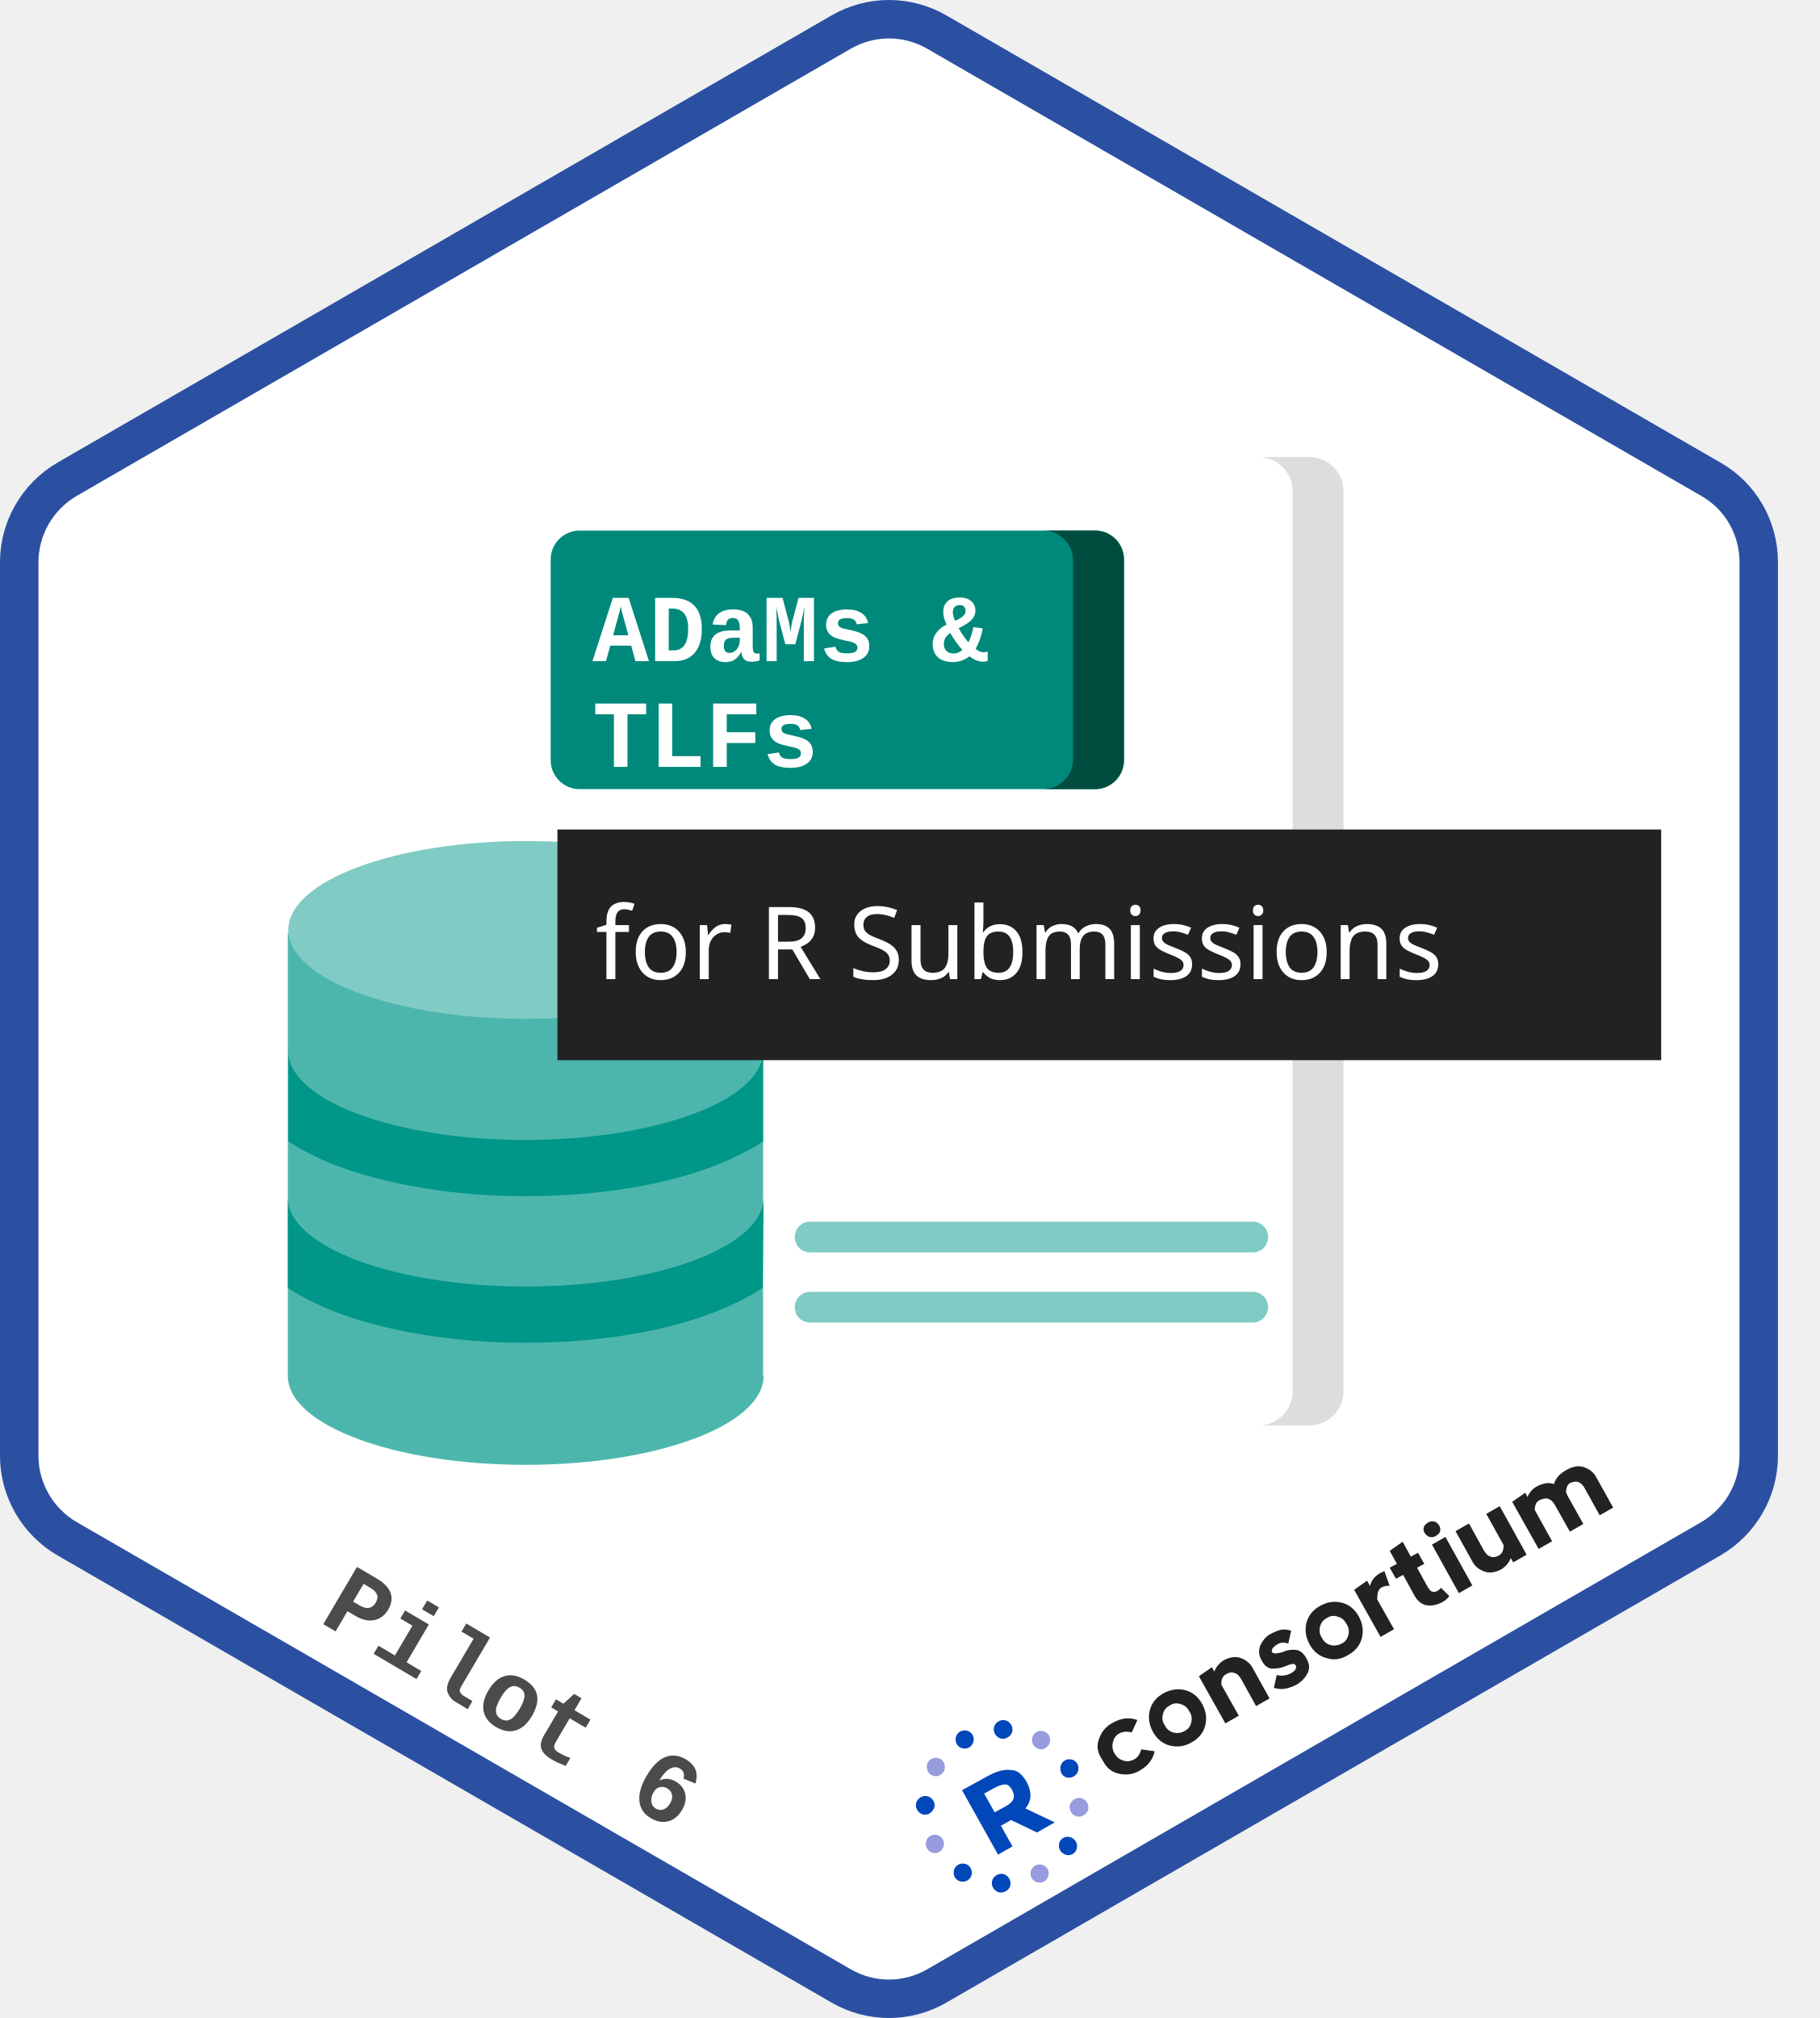
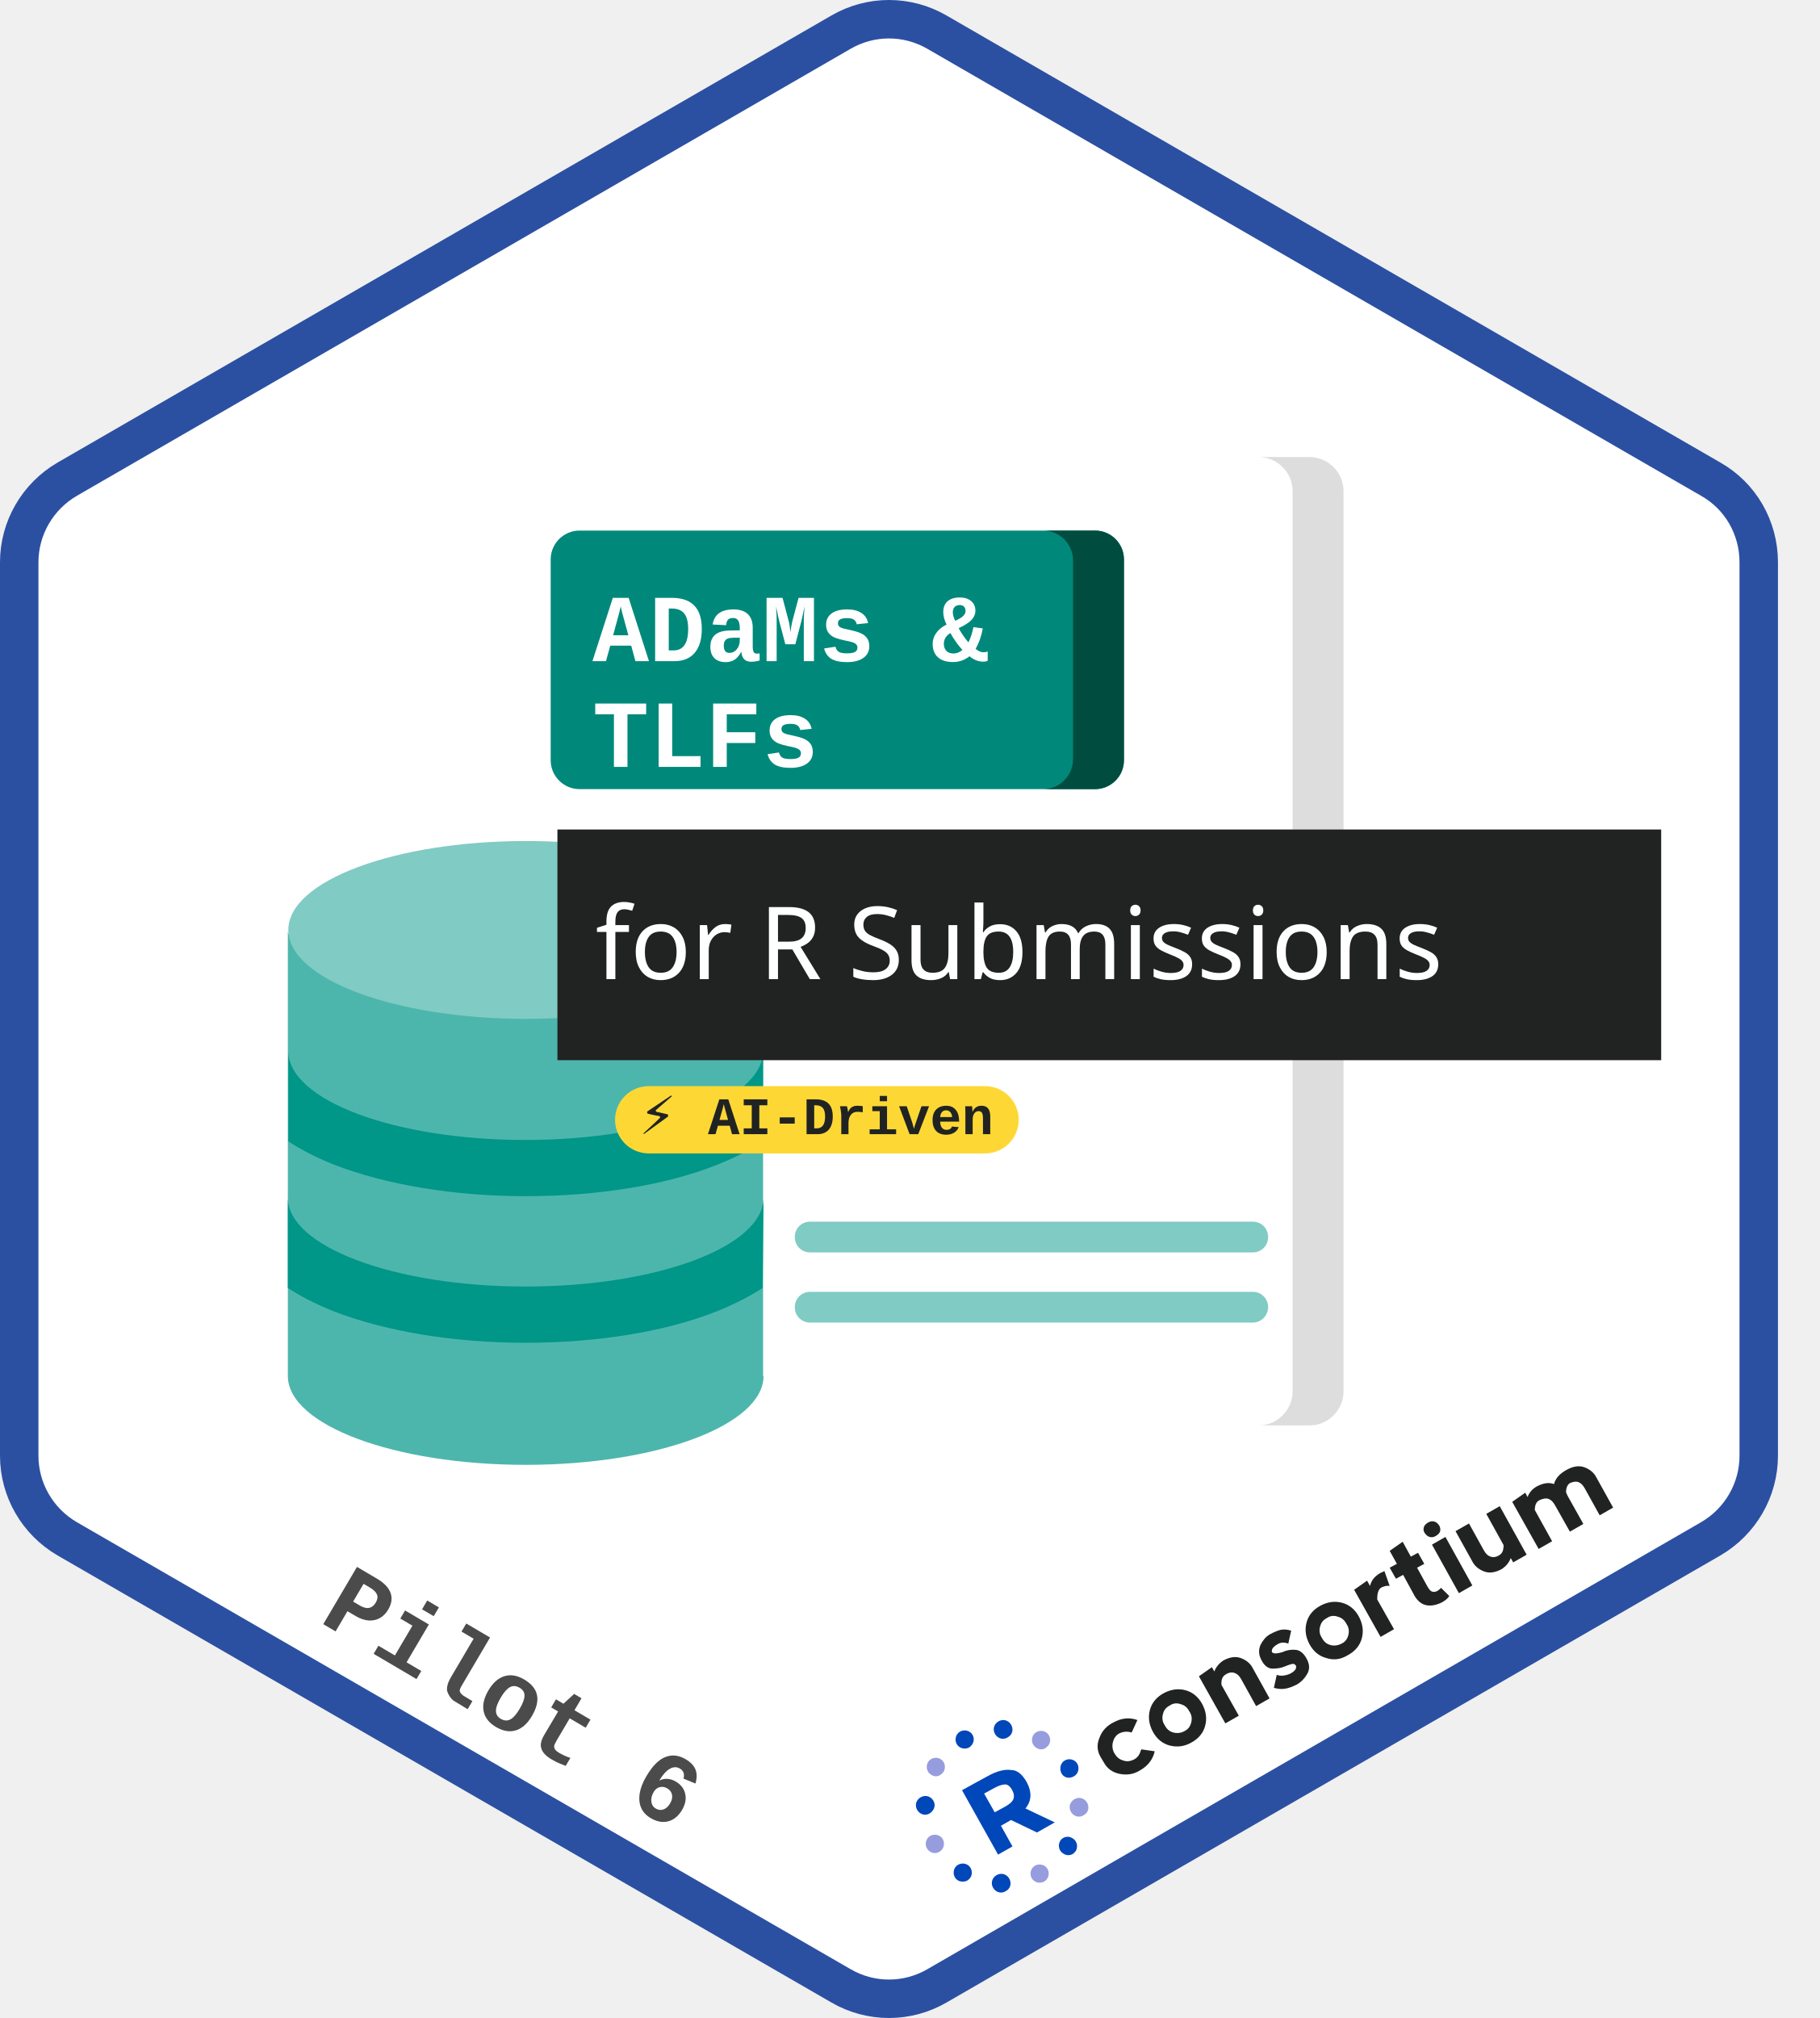
<svg xmlns="http://www.w3.org/2000/svg" id="Layer_2" data-name="Pilot 6 - Expanded ADaMs &amp; TLFs" viewBox="0 0 378.59 419.9">
  <defs>
    <style>
      .cls-1 {
        fill: none;
      }

      .cls-1, .cls-2, .cls-3, .cls-4, .cls-5, .cls-6, .cls-7, .cls-8, .cls-9, .cls-10, .cls-11, .cls-12, .cls-13 {
        stroke-width: 0px;
      }

      .cls-14 {
        font-size: 20px;
      }

      .cls-14, .cls-15, .cls-16, .cls-10 {
        fill: #fff;
      }

      .cls-14, .cls-17 {
        font-family: Cousine-Bold, Cousine;
        font-weight: 700;
      }

      .cls-14, .cls-17, .cls-16, .cls-18 {
        isolation: isolate;
      }

      .cls-15 {
        stroke: #2b50a2;
        stroke-miterlimit: 10;
        stroke-width: 8px;
      }

      .cls-17 {
        fill: #4c4b4c;
      }

      .cls-17, .cls-16 {
        font-size: 21px;
      }

      .cls-16 {
        font-family: Hack-Regular, Hack;
      }

      .cls-18 {
        opacity: .27;
      }

      .cls-2 {
        fill: #4DB6AC;
      }

      .cls-3 {
        fill: #009688;
      }

      .cls-4 {
        fill: #212322;
      }

      .cls-5 {
        fill: #ddd;
      }

      .cls-6 {
        fill: #B2DFDB;
      }

      .cls-7, .cls-8 {
        fill: #80CBC4;
      }

      .cls-9 {
        fill: #969cde;
      }

      .cls-11 {
        fill: #004D40;
      }

      .cls-12 {
        fill: #00897B;
      }

      .cls-13 {
        fill: #0047ba;
      }
+       .cls-ai-badge {
+         fill: #FDD835;
+         stroke-width: 0px;
+       }
+       .cls-ai-text {
+         font-family: Cousine-Bold, Cousine;
+         font-weight: 700;
+         font-size: 11px;
+         fill: #212322;
+         isolation: isolate;
+       }
    </style>
  </defs>
  <g id="a">
    <path class="cls-15" d="m356,99.7L195,6.7c-6.2-3.6-13.8-3.6-20,0L14,99.7c-6.2,3.6-10,10.2-10,17.3v185.9c0,7.1,3.8,13.7,10,17.3l161,93c6.2,3.6,13.8,3.6,20,0l161-93c6.2-3.6,10-10.2,10-17.3V117c0-7.2-3.8-13.8-10-17.3Z" />
    <path class="cls-10" d="m279.6,102.2v187.3c0,3.9-3.2,7.1-7.1,7.1h-122.8l-8-17.9-17-7V102.3c0-3.9,3.2-7.1,7.1-7.1h140.7c3.9-.1,7.1,3.1,7.1,7h0Z" />
    <path class="cls-5" d="m279.6,102.2v187.3c0,3.9-3.2,7.1-7.1,7.1h-10.6c3.9,0,7.1-3.2,7.1-7.1V102.2c0-3.9-3.2-7.1-7.1-7.1h10.6c3.9,0,7.1,3.2,7.1,7.1Z" />
    <path class="cls-6" d="m124.8,271.5h23.2c1,0,1.8.8,1.8,1.8v23.2l-25-25Z" />
    <path class="cls-12" d="m233.9,116.4v41.8c0,3.3-2.7,6-6,6h-107.3c-3.3,0-6-2.7-6-6v-41.8c0-3.3,2.7-6,6-6h107.3c3.3,0,6,2.7,6,6Z" />
    <path class="cls-11" d="m233.9,116.4v41.8c0,3.3-2.7,6-6,6h-10.8c3.4,0,6.2-2.8,6.2-6.2v-41.4c0-3.4-2.8-6.2-6.2-6.2h10.8c3.3,0,6,2.7,6,6Z" />
    <path class="cls-8" d="m260.7,260.6h-92.1c-1.8,0-3.2-1.4-3.2-3.2s1.4-3.2,3.2-3.2h92.1c1.8,0,3.2,1.4,3.2,3.2s-1.4,3.2-3.2,3.2Z" />
    <path class="cls-8" d="m260.7,275.2h-92.1c-1.8,0-3.2-1.4-3.2-3.2s1.4-3.2,3.2-3.2h92.1c1.8,0,3.2,1.4,3.2,3.2,0,1.7-1.4,3.2-3.2,3.2Z" />
    <path class="cls-2" d="m158.9,286.3c0,10.2-22.1,18.5-49.5,18.5s-49.5-8.3-49.5-18.5v-92.7c0,10.2,98.9,10.2,98.9,0v92.7h.1Z" />
    <ellipse class="cls-7" cx="109.5" cy="193.5" rx="49.5" ry="18.5" />
    <g>
      <path class="cls-3" d="m158.9,249.2c0,10.2-22.2,18.5-49.5,18.5s-49.5-8.3-49.5-18.5h0v18.8c2.6,1.7,5.7,3.3,9.4,4.8,10.8,4.2,25,6.6,40,6.6s29.3-2.3,40-6.6c3.7-1.5,6.8-3.1,9.4-4.8l.2-18.8h0Z" />
      <path class="cls-3" d="m60,218.7h0v18.8c2.6,1.7,5.7,3.3,9.4,4.8,10.8,4.2,25,6.6,40,6.6s29.3-2.3,40-6.6c3.7-1.5,6.8-3.1,9.4-4.8v-18.8c0,10.2-22.2,18.5-49.5,18.5s-49.3-8.3-49.3-18.5h0Z" />
    </g>
    <rect class="cls-1" x="123.3" y="122.9" width="109" height="41.5" />
    <text class="cls-14" transform="translate(123.29 137.57) scale(.98 1)">
      <tspan x="0" y="0">ADaMs &amp;</tspan>
      <tspan x="0" dy="22">TLFs</tspan>
    </text>
    <g>
      <rect class="cls-4" x="116" y="172.6" width="229.7" height="48" />
    </g>
    <rect class="cls-1" x="123.9" y="187.8" width="225.1" height="22.1" />
    <text class="cls-16" transform="translate(123.92 203.74)">
      <tspan x="0" y="0">for R Submissions</tspan>
    </text>
    <rect class="cls-1" x="150.5" y="73.6" width="101.2" height="20.8" />
    <text class="cls-17" transform="translate(66.1 337.26) rotate(30.49) scale(.98 1)">
      <tspan x="0" y="0">Pilot 6</tspan>
    </text>
+     <g role="img" aria-label="AI-Driven">
+       <rect class="cls-ai-badge" x="128" y="226" width="84" height="14" rx="7" />
+       <text class="cls-ai-text" transform="translate(133 236)">
+         <tspan x="0" y="0">⚡ AI-Driven</tspan>
+       </text>
+     </g>
    <g>
      <path class="cls-4" d="m233,369.1c-1.5-.3-2.6-1.1-3.3-2.4l-.6-1c-.8-1.3-.9-2.7-.3-4.1.5-1.4,1.5-2.5,2.9-3.2,1.6-.9,3.3-1.1,5-.5l-1.2,2.6c-.9-.3-1.8-.2-2.6.2-.7.4-1.1,1-1.3,1.8-.2.8-.1,1.6.3,2.3s1,1.3,1.8,1.5c.8.3,1.5.2,2.3-.2s1.2-1.1,1.5-2.1l2.8.4c-.4,1.8-1.5,3.1-3.1,4-1.3.8-2.7,1-4.2.7Z" />
      <path class="cls-4" d="m243.4,363.2c-1.5-.4-2.7-1.4-3.5-2.9s-1-3-.6-4.5,1.4-2.7,2.9-3.5,3-1,4.5-.6,2.7,1.4,3.5,2.9,1,3,.6,4.5-1.4,2.7-2.9,3.5c-1.4.8-2.9,1-4.5.6Zm3.1-3c.8-.4,1.2-1,1.4-1.8.2-.8.1-1.6-.4-2.3-.4-.8-1-1.3-1.8-1.5-.8-.3-1.6-.2-2.3.3-.8.4-1.2,1-1.4,1.8-.2.8-.1,1.6.4,2.3.4.8,1,1.3,1.8,1.5s1.6.1,2.3-.3Z" />
      <path class="cls-4" d="m254.2,350.6l3.6,6.4-2.8,1.6-5.5-9.8,2.7-1.9.5.9c.4-1,1-1.7,1.9-2.3,1.3-.7,2.5-.9,3.6-.5s2,1.1,2.5,2.1l3.5,6.3-2.8,1.6-3.1-5.6c-.4-.7-.8-1.1-1.4-1.3-.5-.2-1.2-.1-1.8.3-.7.4-1,1.1-.9,2.2Z" />
      <path class="cls-4" d="m266.7,339.1c.7-.1,1.3,0,2,.2l-.6,2.7c-.8-.3-1.5-.3-2.2.1s-1.1.8-1.2,1.2c-.1.4,0,.6.4.7.3.1.9,0,1.7-.2,1.1-.5,2.1-.6,2.9-.5.9.1,1.7.8,2.3,2,.5,1,.6,1.9.1,2.9-.5.9-1.2,1.7-2.2,2.3-1,.5-1.8.8-2.6.9-.8.1-1.5,0-2.2-.2l.6-2.7c.8.3,1.7.2,2.7-.2.8-.4,1.2-.8,1.3-1.2.1-.4,0-.6-.3-.8-.3-.2-.9,0-1.9.4-.9.4-1.8.5-2.7.5s-1.7-.6-2.3-1.8c-.6-1.1-.6-2.1-.2-3.1.5-1,1.1-1.7,1.9-2.2,1.1-.6,1.9-.9,2.5-1Z" />
      <path class="cls-4" d="m276,345c-1.5-.4-2.7-1.4-3.5-2.9s-1-3-.6-4.5,1.4-2.7,2.9-3.5,3-1,4.5-.6,2.7,1.4,3.5,2.9,1,3,.6,4.5-1.4,2.7-2.9,3.5c-1.5.9-2.9,1.1-4.5.6Zm3.2-3c.8-.4,1.2-1,1.4-1.8.2-.8.1-1.6-.4-2.3-.4-.8-1-1.3-1.8-1.5-.8-.3-1.6-.2-2.3.3-.8.4-1.2,1-1.4,1.8-.2.8-.1,1.6.4,2.3.4.8,1,1.3,1.8,1.5.7.2,1.5.1,2.3-.3Z" />
      <path class="cls-4" d="m285.1,330c.3-1.2,1-2,2-2.6.3-.2.7-.3,1-.5l1.1,3.1c-.5-.1-1,0-1.7.3-.7.4-.9,1.3-.9,2.5l3.5,6.2-2.8,1.6-5.5-9.8,2.7-1.9.6,1.1Z" />
      <path class="cls-4" d="m300.1,333.4c-1.2.6-2.3.8-3.3.6s-1.8-.9-2.4-1.9l-2.4-4.4-1.5.8-1.3-2.3,1.5-.8-1.5-2.7,2.7-1.9,1.7,3.1,1.5-.8,1.3,2.3-1.5.8,2.2,4c.3.5.6.9,1,1s.7,0,1.1-.2c.1-.1.3-.2.7-.6l1.7,1.7c-.3.5-.8.9-1.5,1.3Z" />
      <path class="cls-4" d="m296.3,317.8c.1-.4.4-.7.9-1,.5-.3.9-.3,1.3-.2.4.1.7.4,1,.8.2.4.3.8.2,1.2-.1.4-.4.7-.9,1s-.9.3-1.3.2c-.4-.1-.7-.4-1-.8-.3-.4-.3-.8-.2-1.2Zm10.1,12.1l-5.6-10.1-2.8,1.6,5.6,10.1,2.8-1.6Z" />
      <path class="cls-4" d="m312.9,321.5l-3.6-6.5,2.8-1.6,5.6,10.1-2.8,1.6-.5-.9c-.4,1-1,1.7-1.9,2.3-1.3.7-2.5.9-3.6.5s-2-1.1-2.5-2.1l-3.5-6.3,2.8-1.6,3.1,5.6c.4.7.8,1.1,1.4,1.3.5.2,1.2.1,1.8-.3.7-.4.9-1.1.9-2.1Z" />
      <path class="cls-4" d="m319.4,314.2l3.6,6.5-2.8,1.6-5.5-9.8,2.7-1.9.5.9c.3-.9,1-1.7,1.9-2.2,1.3-.7,2.5-.9,3.6-.5.3-1.2,1.2-2.2,2.7-3,1.3-.7,2.5-.9,3.6-.5,1.1.4,2,1.1,2.5,2.1l3.5,6.3-2.8,1.6-3.1-5.6c-.4-.7-.8-1.1-1.3-1.3s-1.1-.1-1.8.2c-.5.3-.8,1-.8,1.9.1.2.2.5.3.7l3.3,5.9-2.8,1.6-3.1-5.5c-.4-.7-.8-1.1-1.3-1.3s-1.1-.1-1.8.2c-.8.3-1.1,1.1-1.1,2.1Z" />
      <path class="cls-13" d="m213.6,370.7c1.2,2.2,1.1,4-.2,5.6l6.1,2.9-3.7,2.1-5.4-2.6-2.1,1.2,2.4,4.3-3,1.7-7.5-13.4,5.1-2.8c2.1-1.2,3.8-1.6,5.1-1.4,1.3,0,2.3.9,3.2,2.4Zm-2.7,3.6c.2-.5.1-1.2-.3-1.9s-.9-1.1-1.4-1.1-1.3.2-2.2.7l-2.2,1.2,2.2,3.9,2.2-1.2c.9-.5,1.5-1,1.7-1.6Z" />
      <path class="cls-13" d="m208.3,393.8h0c-1,0-1.9-.9-1.9-2h0c0-1,.9-1.9,2-1.9h0c1,0,1.9.9,1.9,2h0c0,.7-.4,1.3-1,1.6h0c-.3.2-.7.3-1,.3Zm13-8.1c-.9-.5-1.2-1.7-.7-2.6h0c.5-.9,1.7-1.2,2.6-.6h0c.9.5,1.2,1.7.7,2.6h0c-.2.3-.4.5-.7.7h0c-.6.3-1.3.3-1.9-.1Zm-21.9,5.6c-.9-.5-1.2-1.7-.7-2.6h0c.5-.9,1.7-1.2,2.6-.7h0c.9.5,1.2,1.7.7,2.6h0c-.2.3-.4.5-.7.7h0c-.6.3-1.3.3-1.9,0Zm21.5-22.3q-.1,0,0,0h0c-.5-1-.2-2.2.7-2.7h0c.9-.5,2.1-.2,2.6.7h0c.5.9.2,2.1-.7,2.6h0c-1,.6-2.1.3-2.6-.6Zm-28.4,8.6c-1,0-1.9-.9-1.9-2h0c0-1,.9-1.9,2-1.9h0c1,0,1.9.9,1.9,1.9h0c0,.7-.4,1.3-1,1.7h0c-.3.2-.6.3-1,.3Zm16.2-15.8c-1,0-1.9-.9-1.9-2h0c0-1,.9-1.9,2-1.9h0c1,0,1.9.9,1.9,2h0c0,.7-.4,1.3-1,1.6h0c-.3.2-.6.3-1,.3Zm-7,1.8c-.9.5-2.1.2-2.6-.7h0c-.5-.9-.2-2.1.7-2.6h0c.9-.5,2.1-.2,2.6.7h0c.5.9.2,2-.7,2.6Z" />
      <path class="cls-9" d="m214.7,390.8c-.5-.9-.2-2.1.7-2.6h0c.9-.5,2.1-.2,2.6.7h0c.5.9.2,2.1-.7,2.6h0c-.9.5-2.1.2-2.6-.7Z" />
      <path class="cls-9" d="m224.5,378c-1,0-1.9-.9-1.9-2h0c0-1,.9-1.9,2-1.9h0c1,0,1.9.9,1.9,2h0c0,.7-.4,1.3-1,1.6h0c-.3.2-.6.3-1,.3Z" />
      <path class="cls-9" d="m192.9,384.6c-.5-.9-.2-2.1.7-2.6h0c.9-.5,2.1-.2,2.6.7h0c.5.9.2,2.1-.7,2.6h0c-.9.6-2.1.2-2.6-.7Z" />
      <path class="cls-9" d="m215.7,363.7c-.9-.5-1.2-1.7-.7-2.6h0c.5-.9,1.7-1.2,2.6-.7h0c.9.5,1.2,1.7.7,2.6h0c-.2.3-.4.5-.7.7h0c-.5.4-1.3.4-1.9,0Z" />
      <path class="cls-9" d="m193.8,369.3c-.9-.5-1.2-1.7-.7-2.6h0c.5-.9,1.7-1.2,2.6-.7h0c.9.5,1.2,1.7.7,2.6h0c-.2.3-.4.5-.7.7h0c-.5.4-1.3.4-1.9,0Z" />
    </g>
  </g>
</svg>
